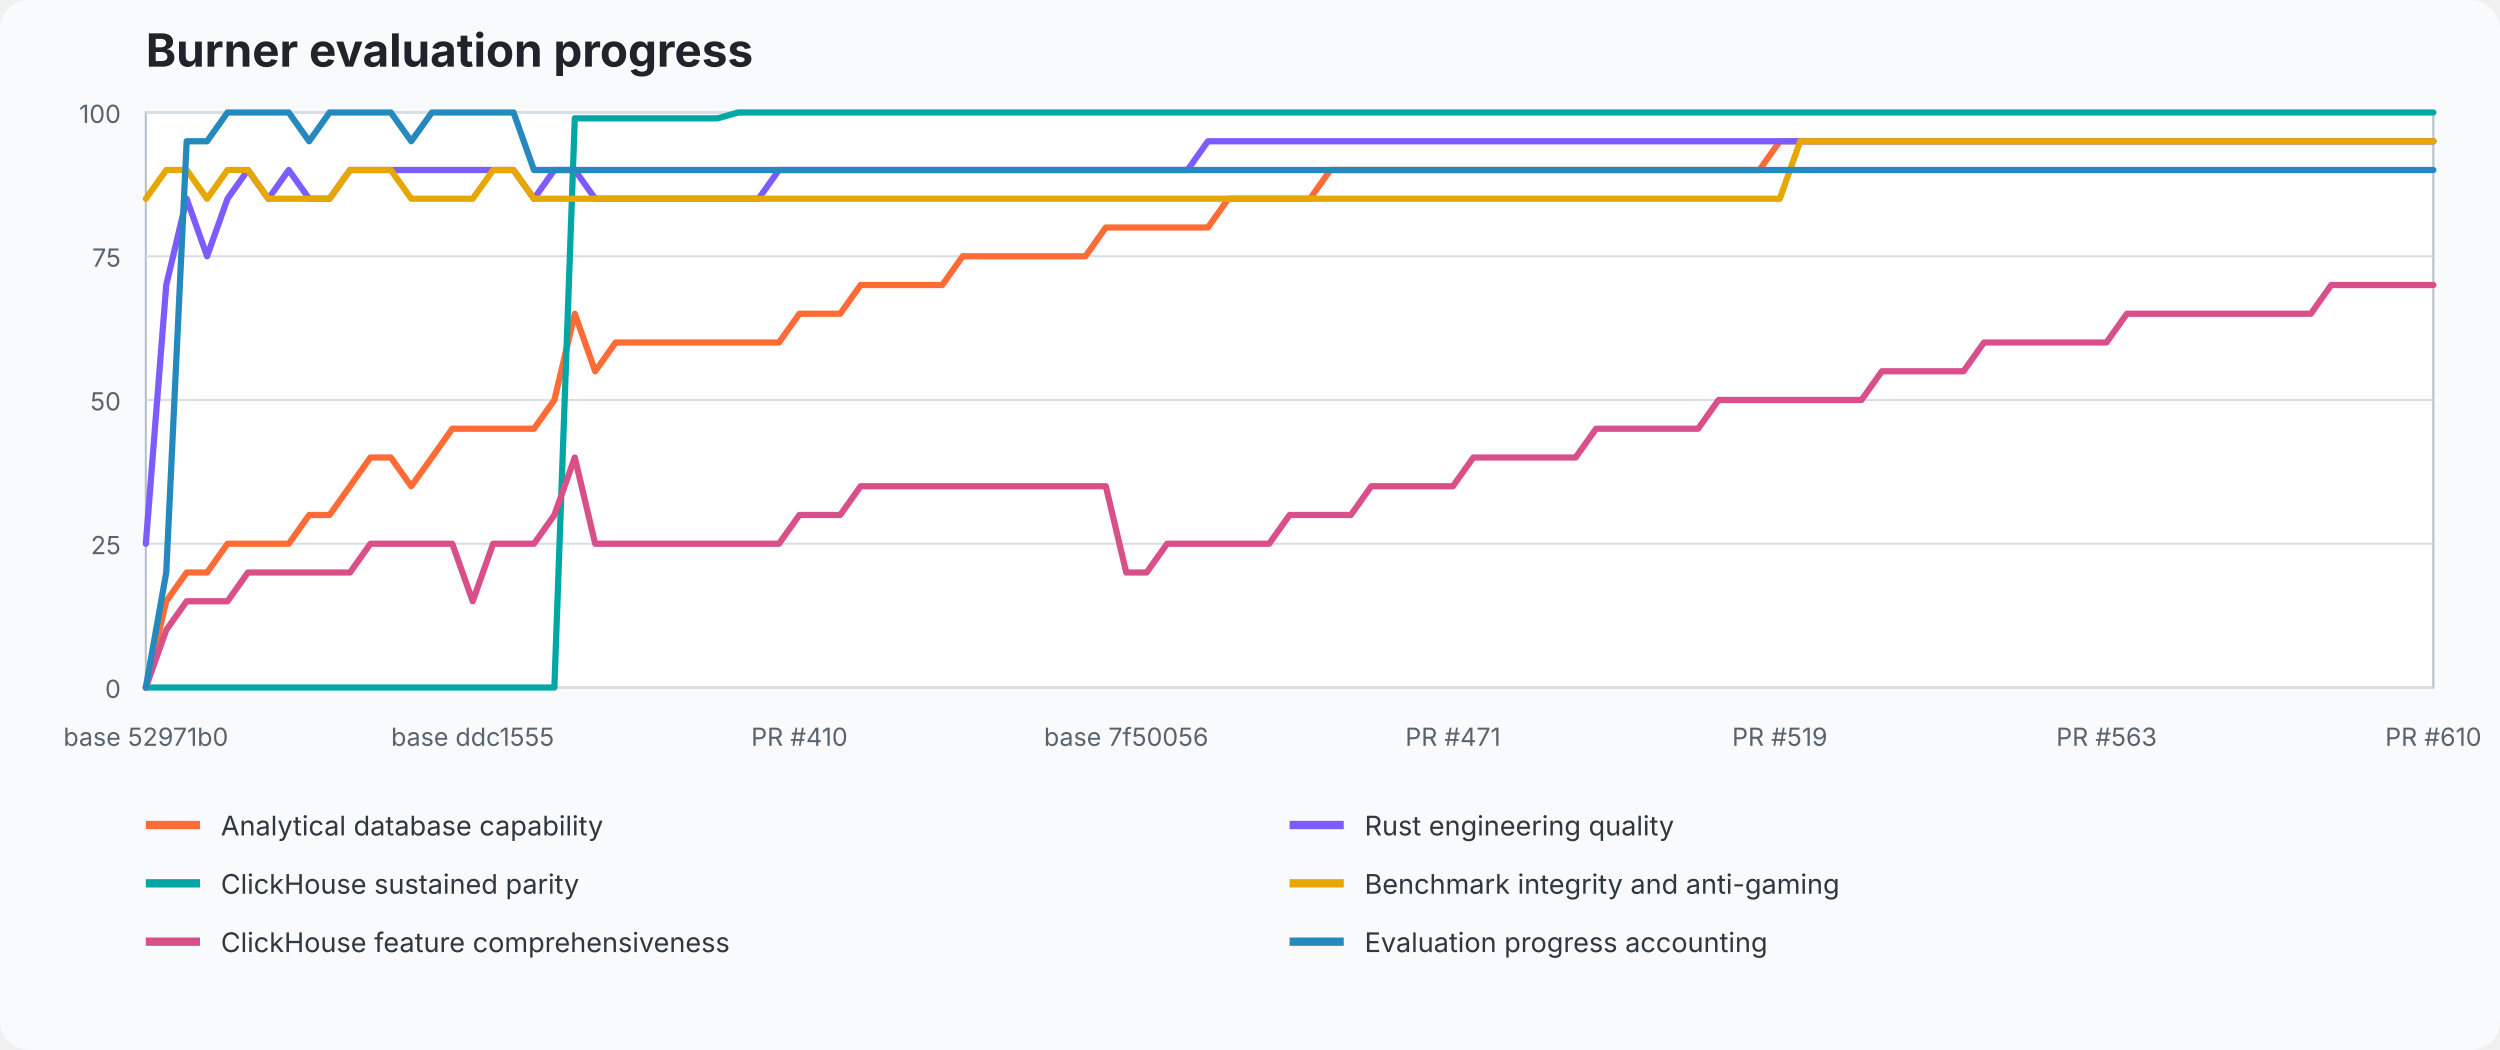
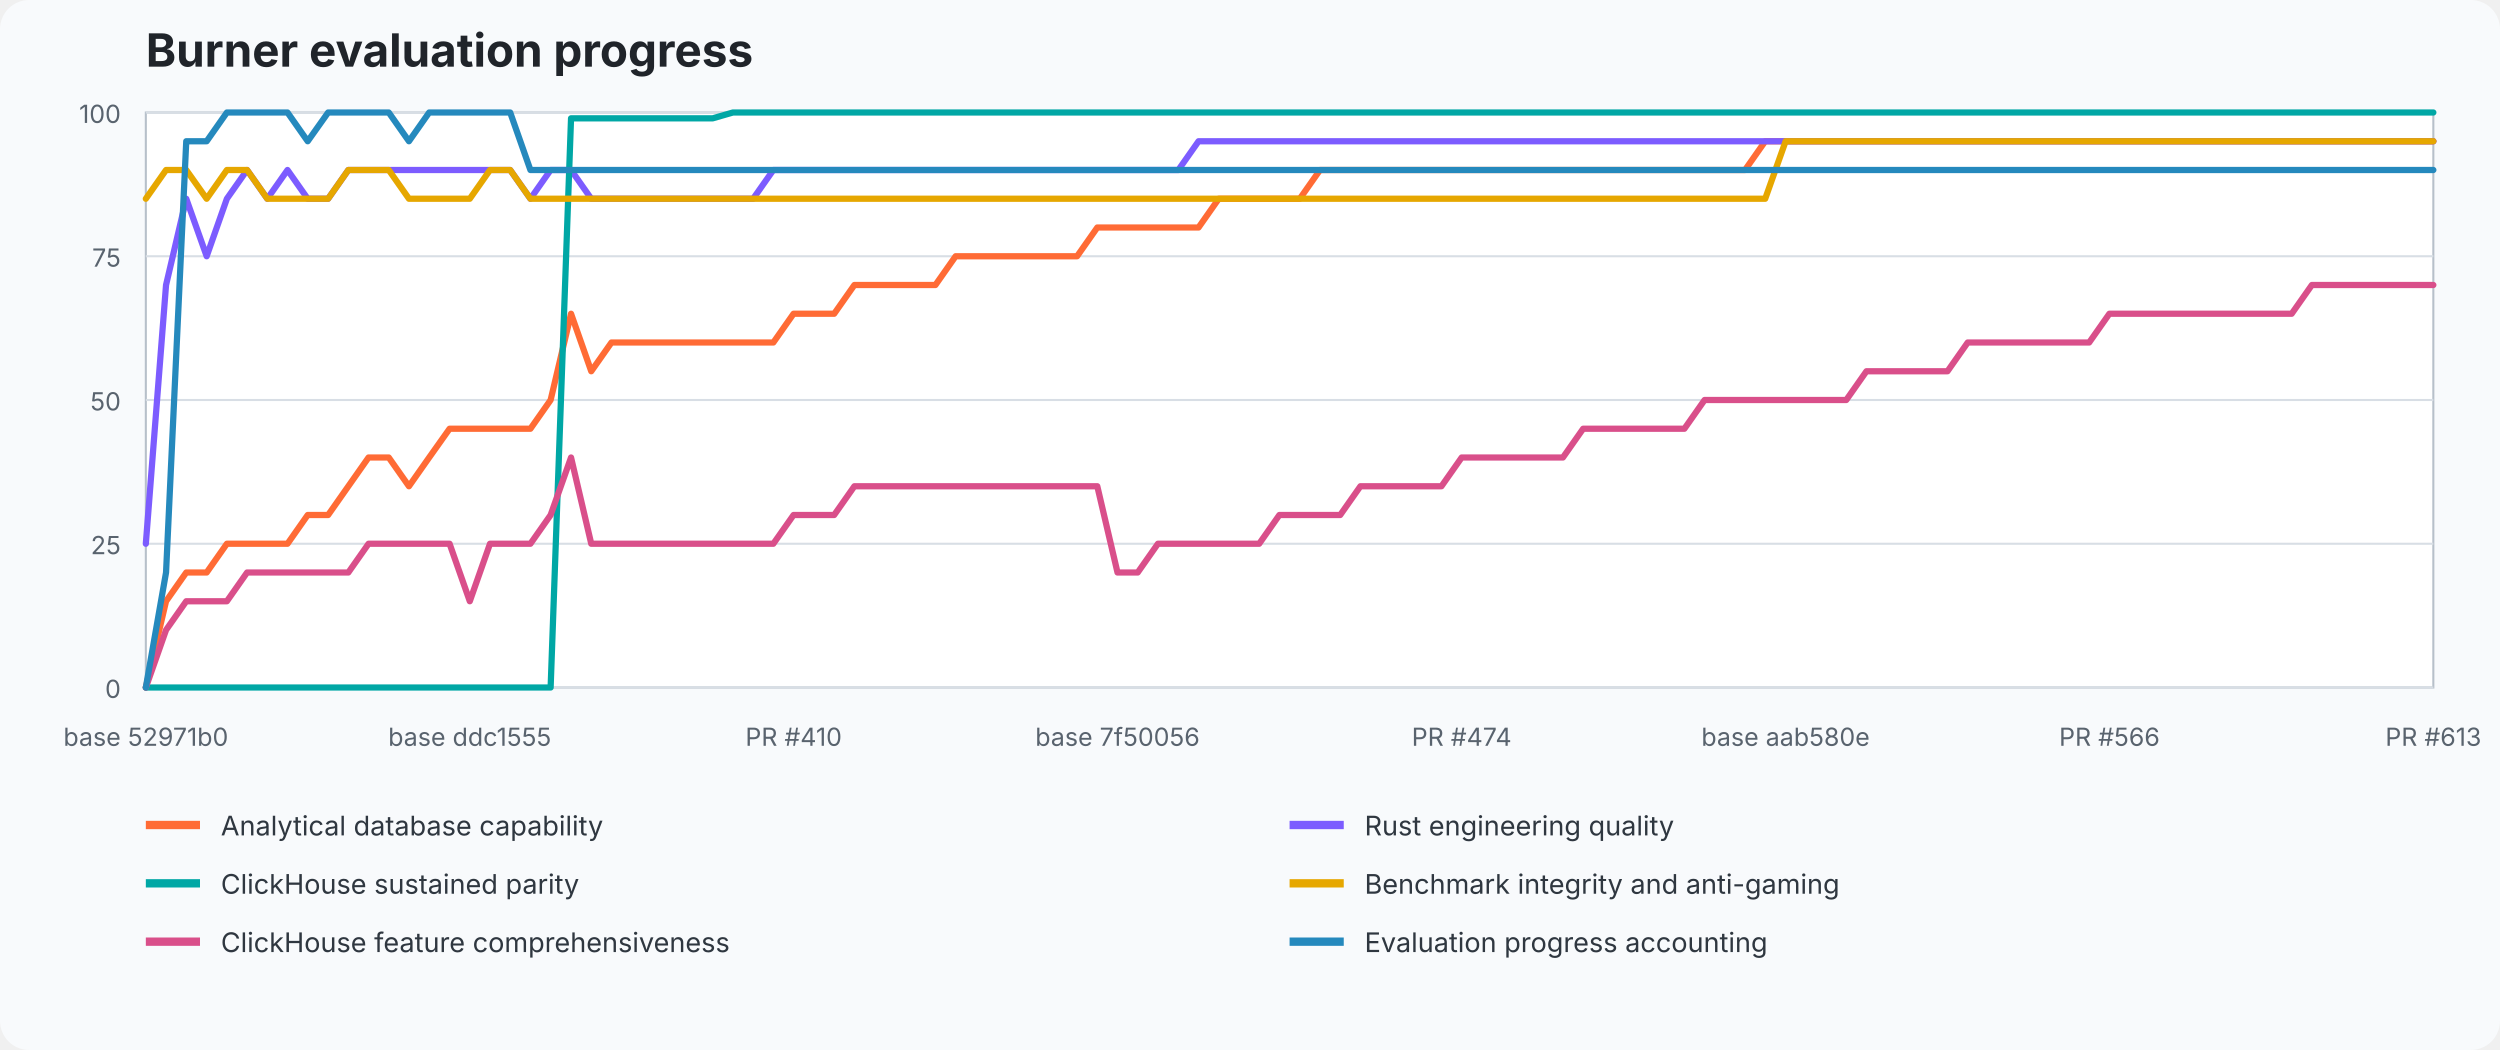
<svg xmlns="http://www.w3.org/2000/svg" width="1200" height="504" viewBox="0 0 1200 504" role="img" aria-labelledby="title desc">
  <style>text{font-family:ui-sans-serif,system-ui,-apple-system,BlinkMacSystemFont,"Segoe UI",sans-serif}.title{font-size:22px;font-weight:700;fill:#20242a}.axis{font-size:12px;fill:#59636e}.legend{font-size:13px;fill:#2f3740}.grid{stroke:#d8dee5;stroke-width:1}.plot{fill:#fff;stroke:#b7c0ca}</style>
  <rect width="100%" height="100%" fill="#f8fafc" rx="14" />
  <text x="70" y="32" class="title">Burner evaluation progress</text>
  <rect x="70" y="54" width="1098" height="276" class="plot" />
  <line x1="70" y1="330" x2="1168" y2="330" class="grid" />
  <text x="58" y="335" text-anchor="end" class="axis">0</text>
  <line x1="70" y1="261" x2="1168" y2="261" class="grid" />
  <text x="58" y="266" text-anchor="end" class="axis">25</text>
  <line x1="70" y1="192" x2="1168" y2="192" class="grid" />
  <text x="58" y="197" text-anchor="end" class="axis">50</text>
  <line x1="70" y1="123" x2="1168" y2="123" class="grid" />
  <text x="58" y="128" text-anchor="end" class="axis">75</text>
  <line x1="70" y1="54" x2="1168" y2="54" class="grid" />
  <text x="58" y="59" text-anchor="end" class="axis">100</text>
-   <polyline points="70.0,330.0 79.8,288.6 89.6,274.8 99.4,274.8 109.2,261.0 119.0,261.0 128.8,261.0 138.6,261.0 148.4,247.2 158.2,247.2 168.0,233.4 177.8,219.6 187.6,219.6 197.4,233.4 207.3,219.6 217.1,205.8 226.9,205.8 236.7,205.8 246.5,205.8 256.3,205.8 266.1,192.0 275.9,150.6 285.7,178.2 295.5,164.4 305.3,164.4 315.1,164.4 324.9,164.4 334.7,164.4 344.5,164.4 354.3,164.4 364.1,164.4 373.9,164.4 383.7,150.6 393.5,150.6 403.3,150.6 413.1,136.8 422.9,136.8 432.7,136.8 442.5,136.8 452.3,136.8 462.1,123.0 471.9,123.0 481.8,123.0 491.6,123.0 501.4,123.0 511.2,123.0 521.0,123.0 530.8,109.2 540.6,109.2 550.4,109.2 560.2,109.2 570.0,109.2 579.8,109.2 589.6,95.4 599.4,95.4 609.2,95.4 619.0,95.4 628.8,95.4 638.6,81.6 648.4,81.6 658.2,81.6 668.0,81.6 677.8,81.6 687.6,81.6 697.4,81.6 707.2,81.6 717.0,81.6 726.8,81.6 736.6,81.6 746.4,81.6 756.3,81.6 766.1,81.6 775.9,81.6 785.7,81.6 795.5,81.6 805.3,81.6 815.1,81.6 824.9,81.6 834.7,81.6 844.5,81.6 854.3,67.8 864.1,67.8 873.9,67.8 883.7,67.8 893.5,67.8 903.3,67.8 913.1,67.8 922.9,67.8 932.7,67.8 942.5,67.8 952.3,67.8 962.1,67.8 971.9,67.8 981.7,67.8 991.5,67.8 1001.3,67.8 1011.1,67.8 1020.9,67.8 1030.8,67.8 1040.6,67.8 1050.4,67.8 1060.2,67.8 1070.0,67.8 1079.8,67.8 1089.6,67.8 1099.4,67.8 1109.2,67.8 1119.0,67.8 1128.8,67.8 1138.6,67.8 1148.4,67.8 1158.2,67.8 1168.0,67.8" fill="none" stroke="#ff6b35" stroke-width="3" stroke-linejoin="round" stroke-linecap="round" />
-   <polyline points="70.0,261.0 79.8,136.8 89.6,95.4 99.4,123.0 109.2,95.4 119.0,81.6 128.8,95.4 138.6,81.6 148.4,95.4 158.2,95.4 168.0,81.6 177.8,81.6 187.6,81.6 197.4,81.6 207.3,81.6 217.1,81.6 226.9,81.6 236.7,81.6 246.5,81.6 256.3,95.4 266.1,81.6 275.9,81.6 285.7,95.4 295.5,95.4 305.3,95.4 315.1,95.4 324.9,95.4 334.7,95.4 344.5,95.4 354.3,95.4 364.1,95.4 373.9,81.6 383.7,81.6 393.5,81.6 403.3,81.6 413.1,81.6 422.9,81.6 432.7,81.6 442.5,81.6 452.3,81.6 462.1,81.6 471.9,81.6 481.8,81.6 491.6,81.6 501.4,81.6 511.2,81.6 521.0,81.6 530.8,81.6 540.6,81.6 550.4,81.6 560.2,81.6 570.0,81.6 579.8,67.8 589.6,67.8 599.4,67.8 609.2,67.8 619.0,67.8 628.8,67.8 638.6,67.8 648.4,67.8 658.2,67.8 668.0,67.8 677.8,67.8 687.6,67.8 697.4,67.8 707.2,67.8 717.0,67.8 726.8,67.8 736.6,67.8 746.4,67.8 756.3,67.8 766.1,67.8 775.9,67.8 785.7,67.8 795.5,67.8 805.3,67.8 815.1,67.8 824.9,67.8 834.7,67.8 844.5,67.8 854.3,67.8 864.1,67.8 873.9,67.8 883.7,67.8 893.5,67.8 903.3,67.8 913.1,67.8 922.9,67.8 932.7,67.8 942.5,67.8 952.3,67.8 962.1,67.8 971.9,67.8 981.7,67.8 991.5,67.8 1001.3,67.8 1011.1,67.8 1020.9,67.8 1030.8,67.8 1040.6,67.8 1050.4,67.8 1060.2,67.8 1070.0,67.8 1079.8,67.8 1089.6,67.8 1099.4,67.8 1109.2,67.8 1119.0,67.8 1128.8,67.8 1138.6,67.8 1148.4,67.8 1158.2,67.8 1168.0,67.8" fill="none" stroke="#7c5cff" stroke-width="3" stroke-linejoin="round" stroke-linecap="round" />
-   <polyline points="70.0,330.0 79.8,330.0 89.6,330.0 99.4,330.0 109.2,330.0 119.0,330.0 128.8,330.0 138.6,330.0 148.4,330.0 158.2,330.0 168.0,330.0 177.8,330.0 187.6,330.0 197.4,330.0 207.3,330.0 217.1,330.0 226.9,330.0 236.7,330.0 246.5,330.0 256.3,330.0 266.1,330.0 275.9,56.8 285.7,56.8 295.5,56.8 305.3,56.8 315.1,56.8 324.9,56.8 334.7,56.8 344.5,56.8 354.3,54.0 364.1,54.0 373.9,54.0 383.7,54.0 393.5,54.0 403.3,54.0 413.1,54.0 422.9,54.0 432.7,54.0 442.5,54.0 452.3,54.0 462.1,54.0 471.9,54.0 481.8,54.0 491.6,54.0 501.4,54.0 511.2,54.0 521.0,54.0 530.8,54.0 540.6,54.0 550.4,54.0 560.2,54.0 570.0,54.0 579.8,54.0 589.6,54.0 599.4,54.0 609.2,54.0 619.0,54.0 628.8,54.0 638.6,54.0 648.4,54.0 658.2,54.0 668.0,54.0 677.8,54.0 687.6,54.0 697.4,54.0 707.2,54.0 717.0,54.0 726.8,54.0 736.6,54.0 746.4,54.0 756.3,54.0 766.1,54.0 775.9,54.0 785.7,54.0 795.5,54.0 805.3,54.0 815.1,54.0 824.9,54.0 834.7,54.0 844.5,54.0 854.3,54.0 864.1,54.0 873.9,54.0 883.7,54.0 893.5,54.0 903.3,54.0 913.1,54.0 922.9,54.0 932.7,54.0 942.5,54.0 952.3,54.0 962.1,54.0 971.9,54.0 981.7,54.0 991.5,54.0 1001.3,54.0 1011.1,54.0 1020.9,54.0 1030.8,54.0 1040.6,54.0 1050.4,54.0 1060.2,54.0 1070.0,54.0 1079.8,54.0 1089.6,54.0 1099.4,54.0 1109.2,54.0 1119.0,54.0 1128.8,54.0 1138.6,54.0 1148.4,54.0 1158.2,54.0 1168.0,54.0" fill="none" stroke="#00a7a5" stroke-width="3" stroke-linejoin="round" stroke-linecap="round" />
-   <polyline points="70.0,95.4 79.8,81.6 89.6,81.6 99.4,95.4 109.2,81.6 119.0,81.6 128.8,95.4 138.6,95.4 148.4,95.4 158.2,95.4 168.0,81.6 177.8,81.6 187.6,81.6 197.4,95.4 207.3,95.4 217.1,95.4 226.9,95.4 236.7,81.6 246.5,81.6 256.3,95.4 266.1,95.4 275.9,95.4 285.7,95.4 295.5,95.4 305.3,95.4 315.1,95.4 324.9,95.4 334.7,95.4 344.5,95.4 354.3,95.4 364.1,95.4 373.9,95.4 383.7,95.4 393.5,95.4 403.3,95.4 413.1,95.4 422.9,95.4 432.7,95.4 442.5,95.4 452.3,95.4 462.1,95.4 471.9,95.4 481.8,95.4 491.6,95.4 501.4,95.4 511.2,95.4 521.0,95.4 530.8,95.4 540.6,95.4 550.4,95.4 560.2,95.4 570.0,95.4 579.8,95.4 589.6,95.4 599.4,95.4 609.2,95.4 619.0,95.4 628.8,95.4 638.6,95.4 648.4,95.4 658.2,95.4 668.0,95.4 677.8,95.4 687.6,95.4 697.4,95.4 707.2,95.4 717.0,95.4 726.8,95.4 736.6,95.4 746.4,95.4 756.3,95.4 766.1,95.4 775.9,95.4 785.7,95.4 795.5,95.4 805.3,95.4 815.1,95.4 824.9,95.4 834.7,95.4 844.5,95.4 854.3,95.4 864.1,67.8 873.9,67.8 883.7,67.8 893.5,67.8 903.3,67.8 913.1,67.8 922.9,67.8 932.7,67.8 942.5,67.8 952.3,67.8 962.1,67.8 971.9,67.8 981.7,67.8 991.5,67.8 1001.3,67.8 1011.1,67.8 1020.9,67.8 1030.8,67.8 1040.6,67.8 1050.4,67.8 1060.2,67.8 1070.0,67.8 1079.8,67.8 1089.6,67.8 1099.4,67.8 1109.2,67.8 1119.0,67.8 1128.8,67.8 1138.6,67.8 1148.4,67.8 1158.2,67.8 1168.0,67.8" fill="none" stroke="#e6a700" stroke-width="3" stroke-linejoin="round" stroke-linecap="round" />
-   <polyline points="70.0,330.0 79.8,302.4 89.6,288.6 99.4,288.6 109.2,288.6 119.0,274.8 128.8,274.8 138.6,274.8 148.4,274.8 158.2,274.8 168.0,274.8 177.8,261.0 187.6,261.0 197.4,261.0 207.3,261.0 217.1,261.0 226.9,288.6 236.7,261.0 246.5,261.0 256.3,261.0 266.1,247.2 275.9,219.6 285.7,261.0 295.5,261.0 305.3,261.0 315.1,261.0 324.9,261.0 334.7,261.0 344.5,261.0 354.3,261.0 364.1,261.0 373.9,261.0 383.7,247.2 393.5,247.2 403.3,247.2 413.1,233.4 422.9,233.4 432.7,233.4 442.5,233.4 452.3,233.4 462.1,233.4 471.9,233.4 481.8,233.4 491.6,233.4 501.4,233.4 511.2,233.4 521.0,233.4 530.8,233.4 540.6,274.8 550.4,274.8 560.2,261.0 570.0,261.0 579.8,261.0 589.6,261.0 599.4,261.0 609.2,261.0 619.0,247.2 628.8,247.2 638.6,247.2 648.4,247.2 658.2,233.4 668.0,233.4 677.8,233.4 687.6,233.4 697.4,233.4 707.2,219.6 717.0,219.6 726.8,219.6 736.6,219.6 746.4,219.6 756.3,219.6 766.1,205.8 775.9,205.8 785.7,205.8 795.5,205.8 805.3,205.8 815.1,205.8 824.9,192.0 834.7,192.0 844.5,192.0 854.3,192.0 864.1,192.0 873.9,192.0 883.7,192.0 893.5,192.0 903.3,178.2 913.1,178.2 922.9,178.2 932.7,178.2 942.5,178.2 952.3,164.4 962.1,164.4 971.9,164.4 981.7,164.4 991.5,164.4 1001.3,164.4 1011.1,164.4 1020.9,150.6 1030.8,150.6 1040.6,150.6 1050.4,150.6 1060.2,150.6 1070.0,150.6 1079.8,150.6 1089.6,150.6 1099.4,150.6 1109.2,150.6 1119.0,136.8 1128.8,136.8 1138.6,136.8 1148.4,136.8 1158.2,136.8 1168.0,136.8" fill="none" stroke="#d94f8a" stroke-width="3" stroke-linejoin="round" stroke-linecap="round" />
-   <polyline points="70.0,330.0 79.8,274.8 89.6,67.8 99.4,67.8 109.2,54.0 119.0,54.0 128.8,54.0 138.6,54.0 148.4,67.8 158.2,54.0 168.0,54.0 177.8,54.0 187.6,54.0 197.4,67.8 207.3,54.0 217.1,54.0 226.9,54.0 236.7,54.0 246.5,54.0 256.3,81.6 266.1,81.6 275.9,81.6 285.7,81.6 295.5,81.6 305.3,81.6 315.1,81.6 324.9,81.6 334.7,81.6 344.5,81.6 354.3,81.6 364.1,81.6 373.9,81.6 383.7,81.6 393.5,81.6 403.3,81.6 413.1,81.6 422.9,81.6 432.7,81.6 442.5,81.6 452.3,81.6 462.1,81.6 471.9,81.6 481.8,81.6 491.6,81.6 501.4,81.6 511.2,81.6 521.0,81.6 530.8,81.6 540.6,81.6 550.4,81.6 560.2,81.6 570.0,81.6 579.8,81.6 589.6,81.6 599.4,81.6 609.2,81.6 619.0,81.6 628.8,81.6 638.6,81.6 648.4,81.6 658.2,81.6 668.0,81.6 677.8,81.6 687.6,81.6 697.4,81.6 707.2,81.6 717.0,81.6 726.8,81.6 736.6,81.6 746.4,81.6 756.3,81.6 766.1,81.6 775.9,81.6 785.7,81.6 795.5,81.6 805.3,81.6 815.1,81.6 824.9,81.6 834.7,81.6 844.5,81.6 854.3,81.6 864.1,81.6 873.9,81.6 883.7,81.6 893.5,81.6 903.3,81.6 913.1,81.6 922.9,81.6 932.7,81.6 942.5,81.6 952.3,81.6 962.1,81.6 971.9,81.6 981.7,81.6 991.5,81.6 1001.3,81.6 1011.1,81.6 1020.9,81.6 1030.8,81.6 1040.6,81.6 1050.4,81.6 1060.2,81.6 1070.0,81.6 1079.8,81.6 1089.6,81.6 1099.4,81.6 1109.2,81.6 1119.0,81.6 1128.8,81.6 1138.6,81.6 1148.4,81.6 1158.2,81.6 1168.0,81.6" fill="none" stroke="#2589bd" stroke-width="3" stroke-linejoin="round" stroke-linecap="round" />
+   <polyline points="70.0,330.0 79.7,288.6 89.4,274.8 99.2,274.8 108.9,261.0 118.6,261.0 128.3,261.0 138.0,261.0 147.7,247.2 157.5,247.2 167.2,233.4 176.9,219.6 186.6,219.6 196.3,233.4 206.0,219.6 215.8,205.8 225.5,205.8 235.2,205.8 244.9,205.8 254.6,205.8 264.3,192.0 274.1,150.6 283.8,178.2 293.5,164.4 303.2,164.4 312.9,164.4 322.6,164.4 332.4,164.4 342.1,164.4 351.8,164.4 361.5,164.4 371.2,164.4 380.9,150.6 390.7,150.6 400.4,150.6 410.1,136.8 419.8,136.8 429.5,136.8 439.2,136.8 449.0,136.8 458.7,123.0 468.4,123.0 478.1,123.0 487.8,123.0 497.5,123.0 507.3,123.0 517.0,123.0 526.7,109.2 536.4,109.2 546.1,109.2 555.8,109.2 565.6,109.2 575.3,109.2 585.0,95.4 594.7,95.4 604.4,95.4 614.1,95.4 623.9,95.4 633.6,81.6 643.3,81.6 653.0,81.6 662.7,81.6 672.4,81.6 682.2,81.6 691.9,81.6 701.6,81.6 711.3,81.6 721.0,81.6 730.7,81.6 740.5,81.6 750.2,81.6 759.9,81.6 769.6,81.6 779.3,81.6 789.0,81.6 798.8,81.6 808.5,81.6 818.2,81.6 827.9,81.6 837.6,81.6 847.3,67.8 857.1,67.8 866.8,67.8 876.5,67.8 886.2,67.8 895.9,67.8 905.6,67.8 915.4,67.8 925.1,67.8 934.8,67.8 944.5,67.8 954.2,67.8 963.9,67.8 973.7,67.8 983.4,67.8 993.1,67.8 1002.8,67.8 1012.5,67.8 1022.2,67.8 1032.0,67.8 1041.7,67.8 1051.4,67.8 1061.1,67.8 1070.8,67.8 1080.5,67.8 1090.3,67.8 1100.0,67.8 1109.7,67.8 1119.4,67.8 1129.1,67.8 1138.8,67.8 1148.6,67.8 1158.3,67.8 1168.0,67.8" fill="none" stroke="#ff6b35" stroke-width="3" stroke-linejoin="round" stroke-linecap="round" />
+   <polyline points="70.0,261.0 79.7,136.8 89.4,95.4 99.2,123.0 108.9,95.4 118.6,81.6 128.3,95.4 138.0,81.6 147.7,95.4 157.5,95.4 167.2,81.6 176.9,81.6 186.6,81.6 196.3,81.6 206.0,81.6 215.8,81.6 225.5,81.6 235.2,81.6 244.9,81.6 254.6,95.4 264.3,81.6 274.1,81.6 283.8,95.4 293.5,95.4 303.2,95.4 312.9,95.4 322.6,95.4 332.4,95.4 342.1,95.4 351.8,95.4 361.5,95.4 371.2,81.6 380.9,81.6 390.7,81.6 400.4,81.6 410.1,81.6 419.8,81.6 429.5,81.6 439.2,81.6 449.0,81.6 458.7,81.6 468.4,81.6 478.1,81.6 487.8,81.6 497.5,81.6 507.3,81.6 517.0,81.6 526.7,81.6 536.4,81.6 546.1,81.6 555.8,81.6 565.6,81.6 575.3,67.8 585.0,67.8 594.7,67.8 604.4,67.8 614.1,67.8 623.9,67.8 633.6,67.8 643.3,67.8 653.0,67.8 662.7,67.8 672.4,67.8 682.2,67.8 691.9,67.8 701.6,67.8 711.3,67.8 721.0,67.8 730.7,67.8 740.5,67.8 750.2,67.8 759.9,67.8 769.6,67.8 779.3,67.8 789.0,67.8 798.8,67.8 808.5,67.8 818.2,67.8 827.9,67.8 837.6,67.8 847.3,67.8 857.1,67.8 866.8,67.8 876.5,67.8 886.2,67.8 895.9,67.8 905.6,67.8 915.4,67.8 925.1,67.8 934.8,67.8 944.5,67.8 954.2,67.8 963.9,67.8 973.7,67.8 983.4,67.8 993.1,67.8 1002.8,67.8 1012.5,67.8 1022.2,67.8 1032.0,67.8 1041.7,67.8 1051.4,67.8 1061.1,67.8 1070.8,67.8 1080.5,67.8 1090.3,67.8 1100.0,67.8 1109.7,67.8 1119.4,67.8 1129.1,67.8 1138.8,67.8 1148.6,67.8 1158.3,67.8 1168.0,67.8" fill="none" stroke="#7c5cff" stroke-width="3" stroke-linejoin="round" stroke-linecap="round" />
+   <polyline points="70.0,330.0 79.7,330.0 89.4,330.0 99.2,330.0 108.9,330.0 118.6,330.0 128.3,330.0 138.0,330.0 147.7,330.0 157.5,330.0 167.2,330.0 176.9,330.0 186.6,330.0 196.3,330.0 206.0,330.0 215.8,330.0 225.5,330.0 235.2,330.0 244.9,330.0 254.6,330.0 264.3,330.0 274.1,56.8 283.8,56.8 293.5,56.8 303.2,56.8 312.9,56.8 322.6,56.8 332.4,56.8 342.1,56.8 351.8,54.0 361.5,54.0 371.2,54.0 380.9,54.0 390.7,54.0 400.4,54.0 410.1,54.0 419.8,54.0 429.5,54.0 439.2,54.0 449.0,54.0 458.7,54.0 468.4,54.0 478.1,54.0 487.8,54.0 497.5,54.0 507.3,54.0 517.0,54.0 526.7,54.0 536.4,54.0 546.1,54.0 555.8,54.0 565.6,54.0 575.3,54.0 585.0,54.0 594.7,54.0 604.4,54.0 614.1,54.0 623.9,54.0 633.6,54.0 643.3,54.0 653.0,54.0 662.7,54.0 672.4,54.0 682.2,54.0 691.9,54.0 701.6,54.0 711.3,54.0 721.0,54.0 730.7,54.0 740.5,54.0 750.2,54.0 759.9,54.0 769.6,54.0 779.3,54.0 789.0,54.0 798.8,54.0 808.5,54.0 818.2,54.0 827.9,54.0 837.6,54.0 847.3,54.0 857.1,54.0 866.8,54.0 876.5,54.0 886.2,54.0 895.9,54.0 905.6,54.0 915.4,54.0 925.1,54.0 934.8,54.0 944.5,54.0 954.2,54.0 963.9,54.0 973.7,54.0 983.4,54.0 993.1,54.0 1002.8,54.0 1012.5,54.0 1022.2,54.0 1032.0,54.0 1041.7,54.0 1051.4,54.0 1061.1,54.0 1070.8,54.0 1080.5,54.0 1090.3,54.0 1100.0,54.0 1109.7,54.0 1119.4,54.0 1129.1,54.0 1138.8,54.0 1148.6,54.0 1158.3,54.0 1168.0,54.0" fill="none" stroke="#00a7a5" stroke-width="3" stroke-linejoin="round" stroke-linecap="round" />
+   <polyline points="70.0,95.4 79.7,81.6 89.4,81.6 99.2,95.4 108.9,81.6 118.6,81.6 128.3,95.4 138.0,95.4 147.7,95.4 157.5,95.4 167.2,81.6 176.9,81.6 186.6,81.6 196.3,95.4 206.0,95.4 215.8,95.4 225.5,95.4 235.2,81.6 244.9,81.6 254.6,95.4 264.3,95.4 274.1,95.4 283.8,95.4 293.5,95.4 303.2,95.4 312.9,95.4 322.6,95.4 332.4,95.4 342.1,95.4 351.8,95.4 361.5,95.4 371.2,95.4 380.9,95.4 390.7,95.4 400.4,95.4 410.1,95.4 419.8,95.4 429.5,95.4 439.2,95.4 449.0,95.4 458.7,95.4 468.4,95.4 478.1,95.4 487.8,95.4 497.5,95.4 507.3,95.4 517.0,95.4 526.7,95.4 536.4,95.4 546.1,95.4 555.8,95.4 565.6,95.4 575.3,95.4 585.0,95.4 594.7,95.4 604.4,95.4 614.1,95.4 623.9,95.4 633.6,95.4 643.3,95.4 653.0,95.4 662.7,95.4 672.4,95.4 682.2,95.4 691.9,95.4 701.6,95.4 711.3,95.4 721.0,95.4 730.7,95.4 740.5,95.4 750.2,95.4 759.9,95.4 769.6,95.4 779.3,95.4 789.0,95.4 798.8,95.4 808.5,95.4 818.2,95.4 827.9,95.4 837.6,95.4 847.3,95.4 857.1,67.8 866.8,67.8 876.5,67.8 886.2,67.8 895.9,67.8 905.6,67.8 915.4,67.8 925.1,67.8 934.8,67.8 944.5,67.8 954.2,67.8 963.9,67.8 973.7,67.8 983.4,67.8 993.1,67.8 1002.8,67.8 1012.5,67.8 1022.2,67.8 1032.0,67.8 1041.7,67.8 1051.4,67.8 1061.1,67.8 1070.8,67.8 1080.5,67.8 1090.3,67.8 1100.0,67.8 1109.7,67.8 1119.4,67.8 1129.1,67.8 1138.8,67.8 1148.6,67.8 1158.3,67.8 1168.0,67.8" fill="none" stroke="#e6a700" stroke-width="3" stroke-linejoin="round" stroke-linecap="round" />
+   <polyline points="70.0,330.0 79.7,302.4 89.4,288.6 99.2,288.6 108.9,288.6 118.6,274.8 128.3,274.8 138.0,274.8 147.7,274.8 157.5,274.8 167.2,274.8 176.9,261.0 186.6,261.0 196.3,261.0 206.0,261.0 215.8,261.0 225.5,288.6 235.2,261.0 244.9,261.0 254.6,261.0 264.3,247.2 274.1,219.6 283.8,261.0 293.5,261.0 303.2,261.0 312.9,261.0 322.6,261.0 332.4,261.0 342.1,261.0 351.8,261.0 361.5,261.0 371.2,261.0 380.9,247.2 390.7,247.2 400.4,247.2 410.1,233.4 419.8,233.4 429.5,233.4 439.2,233.4 449.0,233.4 458.7,233.4 468.4,233.4 478.1,233.4 487.8,233.4 497.5,233.4 507.3,233.4 517.0,233.4 526.7,233.4 536.4,274.8 546.1,274.8 555.8,261.0 565.6,261.0 575.3,261.0 585.0,261.0 594.7,261.0 604.4,261.0 614.1,247.2 623.9,247.2 633.6,247.2 643.3,247.2 653.0,233.4 662.7,233.4 672.4,233.4 682.2,233.4 691.9,233.4 701.6,219.6 711.3,219.6 721.0,219.6 730.7,219.6 740.5,219.6 750.2,219.6 759.9,205.8 769.6,205.8 779.3,205.8 789.0,205.8 798.8,205.8 808.5,205.8 818.2,192.0 827.9,192.0 837.6,192.0 847.3,192.0 857.1,192.0 866.8,192.0 876.5,192.0 886.2,192.0 895.9,178.2 905.6,178.2 915.4,178.2 925.1,178.2 934.8,178.2 944.5,164.4 954.2,164.4 963.9,164.4 973.7,164.4 983.4,164.4 993.1,164.4 1002.8,164.4 1012.5,150.6 1022.2,150.6 1032.0,150.6 1041.7,150.6 1051.4,150.6 1061.1,150.6 1070.8,150.6 1080.5,150.6 1090.3,150.6 1100.0,150.6 1109.7,136.8 1119.4,136.8 1129.1,136.8 1138.8,136.8 1148.6,136.8 1158.3,136.8 1168.0,136.8" fill="none" stroke="#d94f8a" stroke-width="3" stroke-linejoin="round" stroke-linecap="round" />
+   <polyline points="70.0,330.0 79.7,274.8 89.4,67.8 99.2,67.8 108.9,54.0 118.6,54.0 128.3,54.0 138.0,54.0 147.7,67.8 157.5,54.0 167.2,54.0 176.9,54.0 186.6,54.0 196.3,67.8 206.0,54.0 215.8,54.0 225.5,54.0 235.2,54.0 244.9,54.0 254.6,81.6 264.3,81.6 274.1,81.6 283.8,81.6 293.5,81.6 303.2,81.6 312.9,81.6 322.6,81.6 332.4,81.6 342.1,81.6 351.8,81.6 361.5,81.6 371.2,81.6 380.9,81.6 390.7,81.6 400.4,81.6 410.1,81.6 419.8,81.6 429.5,81.6 439.2,81.6 449.0,81.6 458.7,81.6 468.4,81.6 478.1,81.6 487.8,81.6 497.5,81.6 507.3,81.6 517.0,81.6 526.7,81.6 536.4,81.6 546.1,81.6 555.8,81.6 565.6,81.6 575.3,81.6 585.0,81.6 594.7,81.6 604.4,81.6 614.1,81.6 623.9,81.6 633.6,81.6 643.3,81.6 653.0,81.6 662.7,81.6 672.4,81.6 682.2,81.6 691.9,81.6 701.6,81.6 711.3,81.6 721.0,81.6 730.7,81.6 740.5,81.6 750.2,81.6 759.9,81.6 769.6,81.6 779.3,81.6 789.0,81.6 798.8,81.6 808.5,81.6 818.2,81.6 827.9,81.6 837.6,81.6 847.3,81.6 857.1,81.6 866.8,81.6 876.5,81.6 886.2,81.6 895.9,81.6 905.6,81.6 915.4,81.6 925.1,81.6 934.8,81.6 944.5,81.6 954.2,81.6 963.9,81.6 973.7,81.6 983.4,81.6 993.1,81.6 1002.8,81.6 1012.5,81.6 1022.2,81.6 1032.0,81.6 1041.7,81.6 1051.4,81.6 1061.1,81.6 1070.8,81.6 1080.5,81.6 1090.3,81.6 1100.0,81.6 1109.7,81.6 1119.4,81.6 1129.1,81.6 1138.8,81.6 1148.6,81.6 1158.3,81.6 1168.0,81.6" fill="none" stroke="#2589bd" stroke-width="3" stroke-linejoin="round" stroke-linecap="round" />
  <text x="70" y="358" text-anchor="middle" class="axis">base 52971b0</text>
-   <text x="226.857" y="358" text-anchor="middle" class="axis">base ddc1555</text>
-   <text x="383.714" y="358" text-anchor="middle" class="axis">PR #410</text>
-   <text x="540.571" y="358" text-anchor="middle" class="axis">base 7f50056</text>
-   <text x="697.429" y="358" text-anchor="middle" class="axis">PR #471</text>
-   <text x="854.286" y="358" text-anchor="middle" class="axis">PR #519</text>
-   <text x="1011.143" y="358" text-anchor="middle" class="axis">PR #563</text>
-   <text x="1168" y="358" text-anchor="middle" class="axis">PR #610</text>
+   <text x="225.469" y="358" text-anchor="middle" class="axis">base ddc1555</text>
+   <text x="380.938" y="358" text-anchor="middle" class="axis">PR #410</text>
+   <text x="536.407" y="358" text-anchor="middle" class="axis">base 7f50056</text>
+   <text x="701.593" y="358" text-anchor="middle" class="axis">PR #474</text>
+   <text x="857.062" y="358" text-anchor="middle" class="axis">base aab580e</text>
+   <text x="1012.531" y="358" text-anchor="middle" class="axis">PR #566</text>
+   <text x="1168" y="358" text-anchor="middle" class="axis">PR #613</text>
  <line x1="70" y1="396" x2="96" y2="396" stroke="#ff6b35" stroke-width="4" />
  <text x="106" y="401" class="legend">Analytical database capability</text>
  <line x1="619" y1="396" x2="645" y2="396" stroke="#7c5cff" stroke-width="4" />
  <text x="655" y="401" class="legend">Rust engineering quality</text>
  <line x1="70" y1="424" x2="96" y2="424" stroke="#00a7a5" stroke-width="4" />
  <text x="106" y="429" class="legend">ClickHouse sustained parity</text>
  <line x1="619" y1="424" x2="645" y2="424" stroke="#e6a700" stroke-width="4" />
  <text x="655" y="429" class="legend">Benchmark integrity and anti-gaming</text>
  <line x1="70" y1="452" x2="96" y2="452" stroke="#d94f8a" stroke-width="4" />
  <text x="106" y="457" class="legend">ClickHouse feature comprehensiveness</text>
  <line x1="619" y1="452" x2="645" y2="452" stroke="#2589bd" stroke-width="4" />
  <text x="655" y="457" class="legend">Evaluation progress accounting</text>
</svg>
